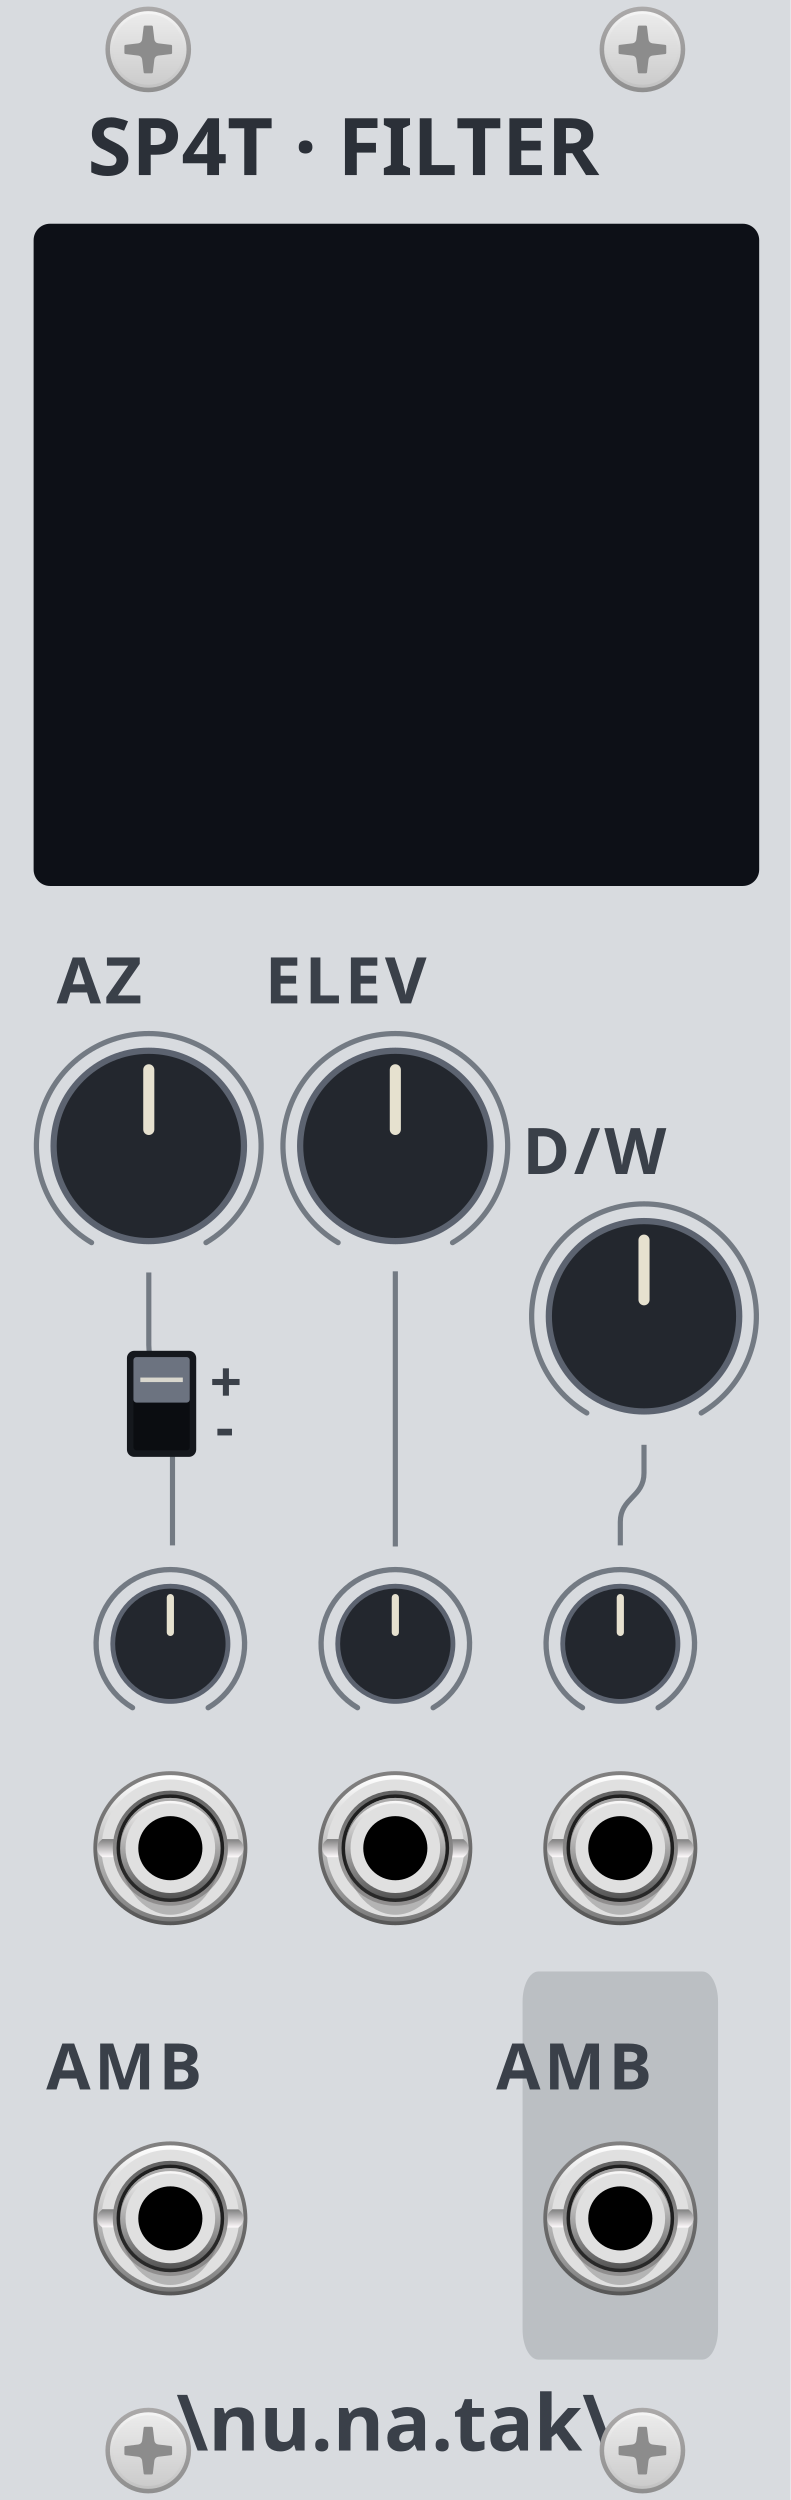
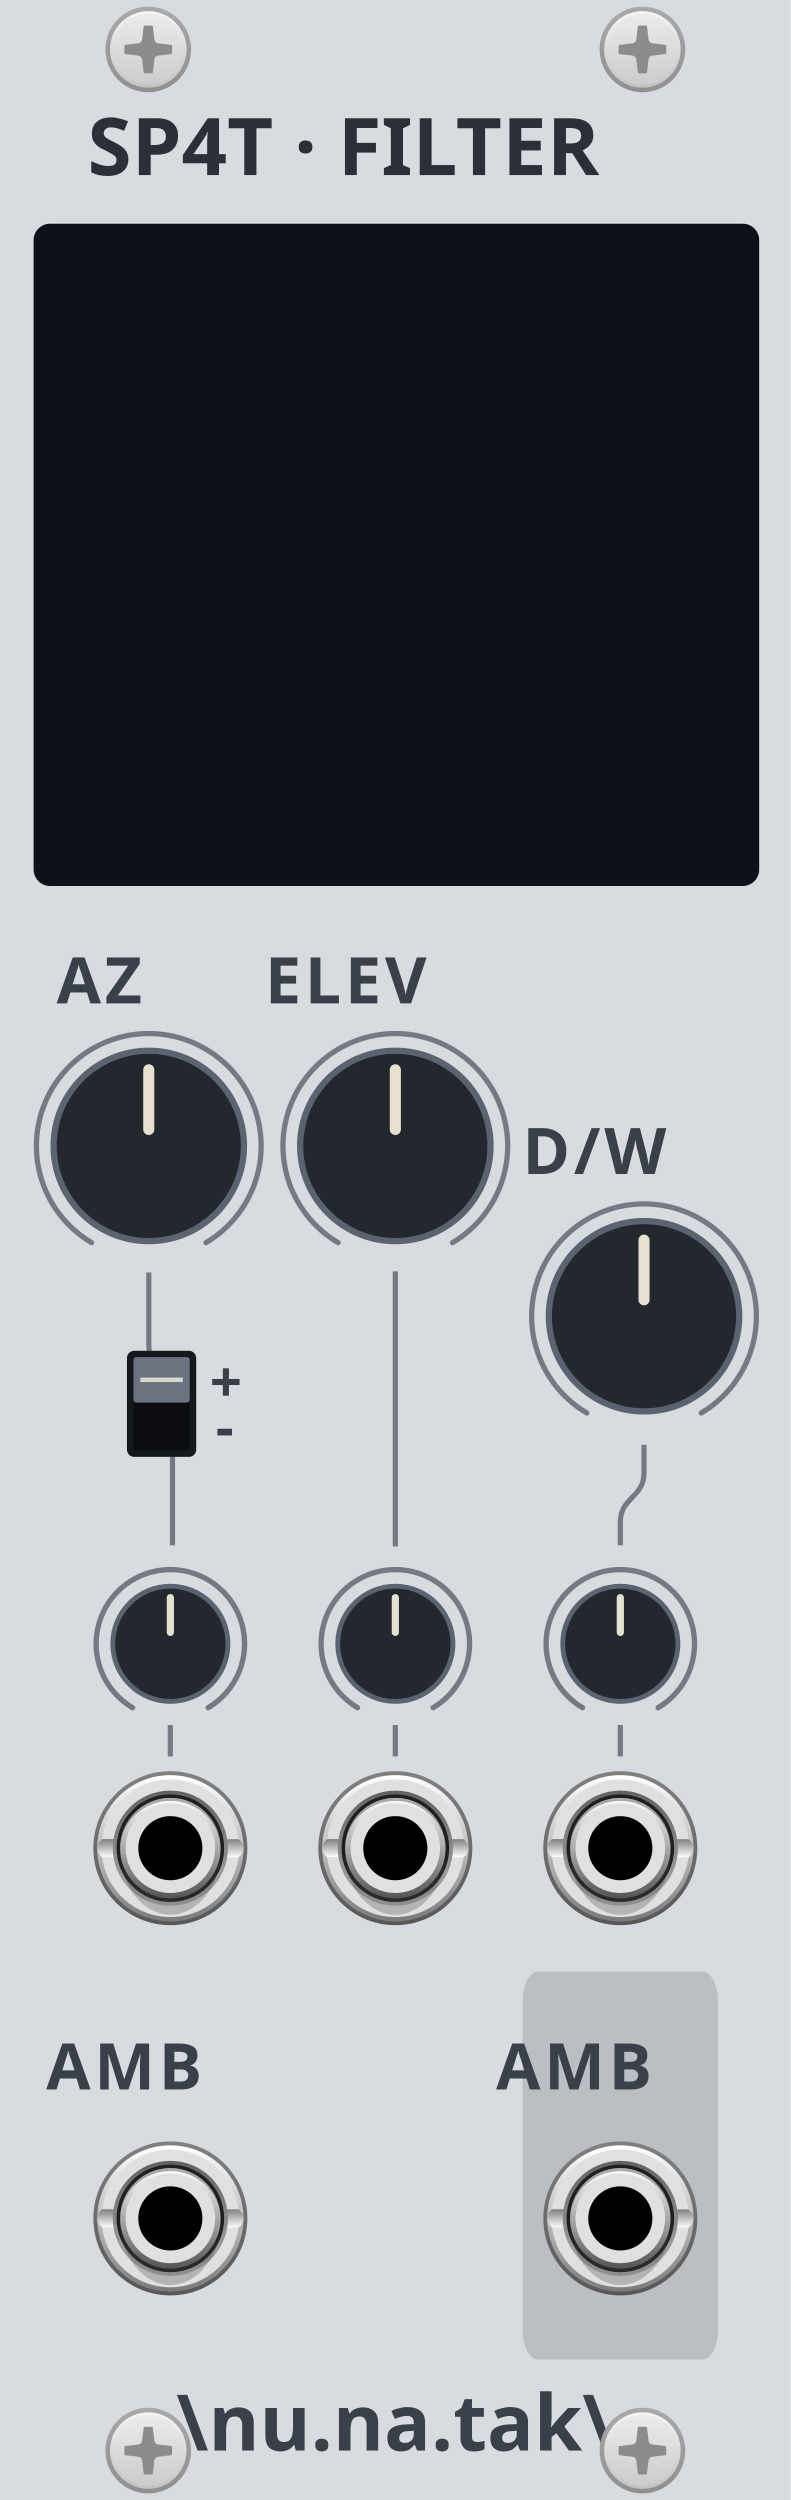
<svg xmlns="http://www.w3.org/2000/svg" xmlns:xlink="http://www.w3.org/1999/xlink" version="1.1" width="40.64mm" height="128.5mm" viewBox="0 0 40.64 128.5" id="svg8" xml:space="preserve">
  <defs id="component-defs">
    <linearGradient id="screw-g1" gradientUnits="userSpaceOnUse" x1="219.999" y1="6477.4" x2="232.999" y2="6477.4" gradientTransform="matrix(6.123234e-17 1 1 -6.123234e-17 -6469.9 -219)">
      <stop offset="0" stop-color="#ABA9A9" id="stop1" />
      <stop offset="1" stop-color="#8F8F8F" id="stop2" />
    </linearGradient>
    <linearGradient id="screw-g2" gradientUnits="userSpaceOnUse" x1="220.687" y1="6477.4" x2="232.311" y2="6477.4" gradientTransform="matrix(6.123234e-17 1 1 -6.123234e-17 -6469.9 -219)">
      <stop offset="0.006" stop-color="#F5F5F5" id="stop3" />
      <stop offset="1" stop-color="#C2C2C2" id="stop4" />
    </linearGradient>
    <linearGradient id="screw-g3" gradientUnits="userSpaceOnUse" x1="221.134" y1="6477.4" x2="231.864" y2="6477.4" gradientTransform="matrix(6.123234e-17 1 1 -6.123234e-17 -6469.9 -219)">
      <stop offset="0.006" stop-color="#EBEBEB" id="stop5" />
      <stop offset="1" stop-color="#CCCCCC" id="stop6" />
    </linearGradient>
    <symbol id="ScrewSilver" viewBox="0 0 15 14.999">
      <circle fill="url(#screw-g1)" cx="7.5" cy="7.499" r="6.5" id="circle6" />
      <circle fill="url(#screw-g2)" cx="7.5" cy="7.499" r="5.812" id="circle7" />
      <circle fill="url(#screw-g3)" cx="7.5" cy="7.499" r="5.365" id="circle8" />
      <path fill="#8C8C8C" d="M10.969,6.81L9.005,6.575C8.704,6.539,8.466,6.301,8.43,5.999L8.196,4.037c-0.01-0.086-0.083-0.15-0.169-0.15H6.973c-0.086,0-0.159,0.064-0.169,0.15l-0.235,1.963C6.533,6.302,6.295,6.54,5.994,6.576L4.031,6.81c-0.086,0.01-0.15,0.083-0.15,0.169v1.054c0,0.086,0.064,0.159,0.15,0.169l1.963,0.235C6.296,8.473,6.533,8.71,6.569,9.012l0.235,1.963c0.01,0.086,0.083,0.15,0.169,0.15h1.054c0.086,0,0.159-0.064,0.169-0.15l0.235-1.963c0.036-0.301,0.274-0.539,0.575-0.575l1.962-0.235c0.086-0.01,0.15-0.083,0.15-0.169V6.979C11.119,6.893,11.054,6.82,10.969,6.81z" id="path8" />
    </symbol>
    <linearGradient id="jack-g16" gradientUnits="userSpaceOnUse" x1="-602.159" y1="1785.691" x2="-578.784" y2="1785.691" gradientTransform="matrix(0,1,1,0,-1773.841,602.399)">
      <stop offset="0" stop-color="#828181" id="stop8" />
      <stop offset="1" stop-color="#575757" id="stop9" />
    </linearGradient>
    <linearGradient id="jack-g17" gradientUnits="userSpaceOnUse" x1="1062.069" y1="-4091.69" x2="1084.274" y2="-4091.69" gradientTransform="rotate(90,-1509.304,-2570.536)">
      <stop offset="0.006" stop-color="#FFFFFF" id="stop10" />
      <stop offset="1" stop-color="#7A7A7A" id="stop11" />
    </linearGradient>
    <linearGradient id="jack-g18" gradientUnits="userSpaceOnUse" x1="58.862" y1="-54.641" x2="58.862" y2="-51.868" gradientTransform="matrix(1,0,0,-1,-47.00625,-41.32658)">
      <stop offset="0" stop-color="#FFFBFD" id="stop12" />
      <stop offset="1" stop-color="#808080" id="stop13" />
    </linearGradient>
    <linearGradient id="jack-g19" gradientUnits="userSpaceOnUse" x1="-1240.793" y1="-381.897" x2="-1223.316" y2="-381.897" gradientTransform="matrix(0,-1,-1,0,-370.0472,-1220.126)">
      <stop offset="0" stop-color="#B0AEAE" id="stop14" />
      <stop offset="1" stop-color="#616161" id="stop15" />
    </linearGradient>
    <linearGradient id="jack-g20" gradientUnits="userSpaceOnUse" x1="-1884.864" y1="21.483" x2="-1884.864" y2="6.22" gradientTransform="rotate(180,-936.5067,12.88983)">
      <stop offset="0" stop-color="#FFFEFE" id="stop16" />
      <stop offset="1" stop-color="#545454" id="stop17" />
    </linearGradient>
    <linearGradient xlink:href="#jack-g16" id="linearGradient34" gradientUnits="userSpaceOnUse" gradientTransform="matrix(0,1,1,0,-1773.841,602.399)" x1="-602.159" y1="1785.691" x2="-578.784" y2="1785.691" />
    <linearGradient xlink:href="#jack-g17" id="linearGradient35" gradientUnits="userSpaceOnUse" gradientTransform="rotate(90,-1509.304,-2570.536)" x1="1062.069" y1="-4091.69" x2="1084.274" y2="-4091.69" />
    <linearGradient xlink:href="#jack-g18" id="linearGradient36" gradientUnits="userSpaceOnUse" gradientTransform="matrix(1,0,0,-1,-47.00625,-41.32658)" x1="58.862" y1="-54.641" x2="58.862" y2="-51.868" />
    <linearGradient xlink:href="#jack-g19" id="linearGradient37" gradientUnits="userSpaceOnUse" gradientTransform="matrix(0,-1,-1,0,-370.0472,-1220.126)" x1="-1240.793" y1="-381.897" x2="-1223.316" y2="-381.897" />
    <linearGradient xlink:href="#jack-g20" id="linearGradient38" gradientUnits="userSpaceOnUse" gradientTransform="rotate(180,-936.5067,12.88983)" x1="-1884.864" y1="21.483" x2="-1884.864" y2="6.22" />
    <linearGradient xlink:href="#jack-g16" id="linearGradient58" gradientUnits="userSpaceOnUse" gradientTransform="matrix(0,1,1,0,-1773.841,602.399)" x1="-602.159" y1="1785.691" x2="-578.784" y2="1785.691" />
    <linearGradient xlink:href="#jack-g17" id="linearGradient59" gradientUnits="userSpaceOnUse" gradientTransform="rotate(90,-1509.304,-2570.536)" x1="1062.069" y1="-4091.69" x2="1084.274" y2="-4091.69" />
    <linearGradient xlink:href="#jack-g18" id="linearGradient60" gradientUnits="userSpaceOnUse" gradientTransform="matrix(1,0,0,-1,-47.00625,-41.32658)" x1="58.862" y1="-54.641" x2="58.862" y2="-51.868" />
    <linearGradient xlink:href="#jack-g19" id="linearGradient61" gradientUnits="userSpaceOnUse" gradientTransform="matrix(0,-1,-1,0,-370.0472,-1220.126)" x1="-1240.793" y1="-381.897" x2="-1223.316" y2="-381.897" />
    <linearGradient xlink:href="#jack-g20" id="linearGradient62" gradientUnits="userSpaceOnUse" gradientTransform="rotate(180,-936.5067,12.88983)" x1="-1884.864" y1="21.483" x2="-1884.864" y2="6.22" />
    <linearGradient xlink:href="#jack-g16" id="linearGradient74" gradientUnits="userSpaceOnUse" gradientTransform="matrix(0,1,1,0,-1773.841,602.399)" x1="-602.159" y1="1785.691" x2="-578.784" y2="1785.691" />
    <linearGradient xlink:href="#jack-g17" id="linearGradient75" gradientUnits="userSpaceOnUse" gradientTransform="rotate(90,-1509.304,-2570.536)" x1="1062.069" y1="-4091.69" x2="1084.274" y2="-4091.69" />
    <linearGradient xlink:href="#jack-g18" id="linearGradient76" gradientUnits="userSpaceOnUse" gradientTransform="matrix(1,0,0,-1,-47.00625,-41.32658)" x1="58.862" y1="-54.641" x2="58.862" y2="-51.868" />
    <linearGradient xlink:href="#jack-g19" id="linearGradient77" gradientUnits="userSpaceOnUse" gradientTransform="matrix(0,-1,-1,0,-370.0472,-1220.126)" x1="-1240.793" y1="-381.897" x2="-1223.316" y2="-381.897" />
    <linearGradient xlink:href="#jack-g20" id="linearGradient78" gradientUnits="userSpaceOnUse" gradientTransform="rotate(180,-936.5067,12.88983)" x1="-1884.864" y1="21.483" x2="-1884.864" y2="6.22" />
    <linearGradient xlink:href="#jack-g16" id="linearGradient86" gradientUnits="userSpaceOnUse" gradientTransform="matrix(0,1,1,0,-1773.841,602.399)" x1="-602.159" y1="1785.691" x2="-578.784" y2="1785.691" />
    <linearGradient xlink:href="#jack-g17" id="linearGradient87" gradientUnits="userSpaceOnUse" gradientTransform="rotate(90,-1509.304,-2570.536)" x1="1062.069" y1="-4091.69" x2="1084.274" y2="-4091.69" />
    <linearGradient xlink:href="#jack-g18" id="linearGradient88" gradientUnits="userSpaceOnUse" gradientTransform="matrix(1,0,0,-1,-47.00625,-41.32658)" x1="58.862" y1="-54.641" x2="58.862" y2="-51.868" />
    <linearGradient xlink:href="#jack-g19" id="linearGradient89" gradientUnits="userSpaceOnUse" gradientTransform="matrix(0,-1,-1,0,-370.0472,-1220.126)" x1="-1240.793" y1="-381.897" x2="-1223.316" y2="-381.897" />
    <linearGradient xlink:href="#jack-g20" id="linearGradient90" gradientUnits="userSpaceOnUse" gradientTransform="rotate(180,-936.5067,12.88983)" x1="-1884.864" y1="21.483" x2="-1884.864" y2="6.22" />
    <linearGradient xlink:href="#jack-g16" id="linearGradient98" gradientUnits="userSpaceOnUse" gradientTransform="matrix(0,1,1,0,-1773.841,602.399)" x1="-602.159" y1="1785.691" x2="-578.784" y2="1785.691" />
    <linearGradient xlink:href="#jack-g17" id="linearGradient99" gradientUnits="userSpaceOnUse" gradientTransform="rotate(90,-1509.304,-2570.536)" x1="1062.069" y1="-4091.69" x2="1084.274" y2="-4091.69" />
    <linearGradient xlink:href="#jack-g18" id="linearGradient100" gradientUnits="userSpaceOnUse" gradientTransform="matrix(1,0,0,-1,-47.00625,-41.32658)" x1="58.862" y1="-54.641" x2="58.862" y2="-51.868" />
    <linearGradient xlink:href="#jack-g19" id="linearGradient101" gradientUnits="userSpaceOnUse" gradientTransform="matrix(0,-1,-1,0,-370.0472,-1220.126)" x1="-1240.793" y1="-381.897" x2="-1223.316" y2="-381.897" />
    <linearGradient xlink:href="#jack-g20" id="linearGradient102" gradientUnits="userSpaceOnUse" gradientTransform="rotate(180,-936.5067,12.88983)" x1="-1884.864" y1="21.483" x2="-1884.864" y2="6.22" />
  </defs>
  <g id="panel" style="display:inline">
    <rect id="background" x="0" y="0" width="40.64" height="128.5" fill="#d8dbdf" />
    <text id="title" x="20.32" y="9" font-family="'Rounded Mplus 1c', 'Arial Rounded MT Bold', sans-serif" font-size="4.1" font-weight="700" text-anchor="middle" fill="#2B3038" style="font-style:normal;font-variant:normal;font-weight:bold;font-stretch:normal;font-size:4.1px;font-family:'Rounded Mplus 1c', 'Arial Rounded MT Bold', sans-serif;-inkscape-font-specification:'Rounded Mplus 1c, Arial Rounded MT Bold, sans-serif, Bold';font-variant-ligatures:normal;font-variant-caps:normal;font-variant-numeric:normal;font-variant-east-asian:normal;text-anchor:middle;fill:#2b3038">
      <tspan id="tspan1" x="20.32" y="9">SP4T · FILTER</tspan>
    </text>
    <text id="brand" x="20.32" y="125.958" font-family="'Rounded Mplus 1c', 'Arial Rounded MT Bold', sans-serif" font-size="4px" font-weight="700" text-anchor="middle" fill="#3a4049">\nu.na.tak\</text>
    <rect id="screen" x="1.728" y="11.5" width="37.294" height="34.039" rx="0.844" fill="#0d1017" style="stroke-width:1.026" />
    <rect style="fill:#bbbfc3;fill-opacity:1;stroke:none;stroke-width:0.218;stroke-dasharray:none;stroke-opacity:1" id="rect138" width="10.048" height="19.948" x="26.86" y="101.335" rx="0.809" ry="1.552" />
    <text x="8.823" y="107.4" id="text43" style="font-style:normal;font-variant:normal;font-weight:600;font-stretch:normal;font-size:3.3px;font-family:'Barlow Condensed', 'Arial Narrow', sans-serif;-inkscape-font-specification:'Barlow Condensed, Arial Narrow, sans-serif, Semi-Bold';font-variant-ligatures:normal;font-variant-caps:normal;font-variant-numeric:normal;font-variant-east-asian:normal;letter-spacing:0.2;text-anchor:middle;fill:#3a4049">
      <tspan id="tspan2" x="8.923" y="107.4">AMB</tspan>
    </text>
    <text x="31.951" y="107.4" id="text46" style="font-style:normal;font-variant:normal;font-weight:600;font-stretch:normal;font-size:3.3px;font-family:'Barlow Condensed', 'Arial Narrow', sans-serif;-inkscape-font-specification:'Barlow Condensed, Arial Narrow, sans-serif, Semi-Bold';font-variant-ligatures:normal;font-variant-caps:normal;font-variant-numeric:normal;font-variant-east-asian:normal;letter-spacing:0.2;text-anchor:middle;fill:#3a4049;fill-opacity:1">
      <tspan id="tspan85" x="32.051" y="107.4">AMB</tspan>
    </text>
    <g id="g51" transform="matrix(0.9107457,0,0,0.9107457,-12.05066,17.85556)">
      <path d="m 20.712,76.773 a 4.19,4.19 0 1 1 4.268,0" id="path36" style="fill:none;stroke:#737a83;stroke-width:0.3;stroke-linecap:round" />
    </g>
    <g id="g52" transform="matrix(0.9107457,0,0,0.9107457,-0.4868973,17.85556)">
      <path d="m 20.712,76.773 a 4.19,4.19 0 1 1 4.268,0" id="path51-6" style="fill:none;stroke:#737a83;stroke-width:0.3;stroke-linecap:round" />
    </g>
    <g id="g54" transform="matrix(0.9107457,0,0,0.9107457,11.07734,17.85556)">
      <path d="m 20.712,76.773 a 4.19,4.19 0 1 1 4.268,0" id="path53-3" style="fill:none;stroke:#737a83;stroke-width:0.3;stroke-linecap:round" />
    </g>
    <g id="g50" transform="matrix(0.9,0,0,0.9,-28.56231,9.916416)">
      <path d="m 36.965,59.95 a 6.417,6.417 0 1 1 6.535,0" id="path38" style="fill:none;stroke:#737a83;stroke-width:0.3;stroke-linecap:round" />
    </g>
    <g id="g57-5" transform="matrix(0.9,0,0,0.9,-15.8897,9.916416)">
      <path d="m 36.965,59.95 a 6.417,6.417 0 1 1 6.535,0" id="path57-5" style="fill:none;stroke:#737a83;stroke-width:0.3;stroke-linecap:round" />
    </g>
    <g id="g58-4" transform="matrix(0.9,0,0,0.9,-3.106986,18.67148)">
      <path d="m 36.965,59.95 a 6.417,6.417 0 1 1 6.535,0" id="path58" style="fill:none;stroke:#737a83;stroke-width:0.3;stroke-linecap:round" />
    </g>
    <path style="fill:none;stroke:#737a83;stroke-width:0.265px;stroke-linecap:butt;stroke-linejoin:miter;stroke-opacity:1" d="M 20.32,65.346 V 79.489" id="path76" />
    <text x="20.222" y="51.575" id="text73" style="font-style:normal;font-variant:normal;font-weight:600;font-stretch:normal;font-size:3.3px;font-family:'Barlow Condensed', 'Arial Narrow', sans-serif;-inkscape-font-specification:'Barlow Condensed, Arial Narrow, sans-serif, Semi-Bold';font-variant-ligatures:normal;font-variant-caps:normal;font-variant-numeric:normal;font-variant-east-asian:normal;letter-spacing:0.2;text-anchor:middle;fill:#3a4049">
      <tspan id="tspan4" x="20.322" y="51.575">ELEV</tspan>
    </text>
    <text x="7.549" y="51.575" id="text105" style="font-style:normal;font-variant:normal;font-weight:600;font-stretch:normal;font-size:3.3px;font-family:'Barlow Condensed', 'Arial Narrow', sans-serif;-inkscape-font-specification:'Barlow Condensed, Arial Narrow, sans-serif, Semi-Bold';font-variant-ligatures:normal;font-variant-caps:normal;font-variant-numeric:normal;font-variant-east-asian:normal;letter-spacing:0.2;text-anchor:middle;fill:#3a4049">
      <tspan id="tspan3" x="7.649" y="51.575">AZ</tspan>
    </text>
    <text x="33.004" y="60.343" id="text106" style="font-style:normal;font-variant:normal;font-weight:600;font-stretch:normal;font-size:3.3px;font-family:'Barlow Condensed', 'Arial Narrow', sans-serif;-inkscape-font-specification:'Barlow Condensed, Arial Narrow, sans-serif, Semi-Bold';font-variant-ligatures:normal;font-variant-caps:normal;font-variant-numeric:normal;font-variant-east-asian:normal;letter-spacing:0.2;text-anchor:middle;fill:#3a4049">
      <tspan id="tspan5" x="33.104" y="60.343">D/W</tspan>
    </text>
    <path style="fill:none;stroke:#737a83;stroke-width:0.265px;stroke-linecap:butt;stroke-linejoin:miter;stroke-opacity:1" d="m 31.884,79.432 v -1.2 c 0,-1.26 1.218,-1.265 1.218,-2.524 v -1.444" id="path82" />
    <path style="fill:none;stroke:#737a83;stroke-width:0.265px;stroke-linecap:butt;stroke-linejoin:miter;stroke-opacity:1" d="m 8.866,79.432 v -4.949 c 0,-1.26 -1.218,-4.088 -1.218,-5.348 v -3.732" id="path110" />
    <g id="g121" transform="translate(-0.4513749)">
      <text x="11.234" y="72.067" id="text118" style="font-style:normal;font-variant:normal;font-weight:600;font-stretch:normal;font-size:2.9px;font-family:'Barlow Condensed', 'Arial Narrow', sans-serif;-inkscape-font-specification:'Barlow Condensed, Arial Narrow, sans-serif, Semi-Bold';font-variant-ligatures:normal;font-variant-caps:normal;font-variant-numeric:normal;font-variant-east-asian:normal;letter-spacing:0.2;text-anchor:start;fill:#3a4049;fill-opacity:1">
        <tspan id="tspan120" x="11.234" y="72.067">+</tspan>
      </text>
      <text x="11.531" y="74.388" id="text119" style="font-style:normal;font-variant:normal;font-weight:600;font-stretch:normal;font-size:2.9px;font-family:'Barlow Condensed', 'Arial Narrow', sans-serif;-inkscape-font-specification:'Barlow Condensed, Arial Narrow, sans-serif, Semi-Bold';font-variant-ligatures:normal;font-variant-caps:normal;font-variant-numeric:normal;font-variant-east-asian:normal;letter-spacing:0.2;text-anchor:start;fill:#3a4049;fill-opacity:1">
        <tspan id="tspan121" x="11.531" y="74.388">-</tspan>
      </text>
    </g>
+     <path style="display:inline;fill:none;stroke:#737a83;stroke-width:0.265px;stroke-linecap:butt;stroke-linejoin:miter;stroke-opacity:1" d="m 8.756,88.669 v 1.613" id="path146" />
+     <path style="display:inline;fill:none;stroke:#737a83;stroke-width:0.265px;stroke-linecap:butt;stroke-linejoin:miter;stroke-opacity:1" d="m 20.32,88.669 v 1.613" id="path1" />
+     <path style="display:inline;fill:none;stroke:#737a83;stroke-width:0.265px;stroke-linecap:butt;stroke-linejoin:miter;stroke-opacity:1" d="m 31.884,88.669 v 1.613" id="path2" />
  </g>
  <g id="components" style="display:inline">
    <use id="screw-top-left" xlink:href="#ScrewSilver" x="5.08" y="0" width="5.08" height="5.08" />
    <use id="screw-top-right" xlink:href="#ScrewSilver" x="30.48" y="0" width="5.08" height="5.08" />
    <use id="screw-bottom-left" xlink:href="#ScrewSilver" x="5.08" y="123.42" width="5.08" height="5.08" />
    <use id="screw-bottom-right" xlink:href="#ScrewSilver" x="30.48" y="123.42" width="5.08" height="5.08" />
    <g id="azimuth-param" transform="matrix(0.3048012,0,0,0.3048012,2.592723,53.84604)">
      <circle fill="#23272e" stroke="#5c6370" stroke-width="1.053" cx="16.584" cy="16.584" r="16.052" id="circle103" />
      <rect fill="#e6e1cf" x="15.647" y="2.808" width="1.872" height="11.934" rx="0.936" id="rect103" />
    </g>
    <g id="use57" transform="matrix(0.3048012,0,0,0.3048012,15.26533,53.84604)">
      <circle fill="#23272e" stroke="#5c6370" stroke-width="1.053" cx="16.584" cy="16.584" r="16.052" id="circle104" />
      <rect fill="#e6e1cf" x="15.647" y="2.808" width="1.872" height="11.934" rx="0.936" id="rect104" />
    </g>
    <g id="use58" transform="matrix(0.3048012,0,0,0.3048012,28.04804,62.60111)">
      <circle fill="#23272e" stroke="#5c6370" stroke-width="1.053" cx="16.584" cy="16.584" r="16.052" id="circle105" />
      <rect fill="#e6e1cf" x="15.647" y="2.808" width="1.872" height="11.934" rx="0.936" id="rect105" />
    </g>
    <g id="g115" transform="matrix(0.2645833,0,0,0.2645833,6.524615,69.43026)">
      <rect id="body" x="0" y="0" width="13.457" height="20.613" rx="1.418" fill="#15181d" />
      <rect id="slot" x="1.258" y="1.216" width="10.941" height="18.127" rx="0.6" fill="#0b0d11" />
      <rect id="handle" x="1.258" y="1.216" width="10.941" height="8.847" rx="0.6" fill="#6c7380" />
      <rect id="grip" x="2.6" y="5.201" width="8.257" height="0.877" fill="#d9d7ce" />
    </g>
    <g id="elevation-cv-param" transform="matrix(0.3084377,0,0,0.3084377,5.671816,81.40767)">
      <circle fill="#23272e" stroke="#5c6370" stroke-width="0.8" cx="10" cy="10" r="9.6" id="circle63" />
      <rect fill="#e6e1cf" x="9.4" y="1.7" width="1.2" height="7" rx="0.6" id="rect63" />
    </g>
    <g id="use51" transform="matrix(0.3084377,0,0,0.3084377,17.23558,81.40767)">
      <circle fill="#23272e" stroke="#5c6370" stroke-width="0.8" cx="10" cy="10" r="9.6" id="circle64" />
      <rect fill="#e6e1cf" x="9.4" y="1.7" width="1.2" height="7" rx="0.6" id="rect64" />
    </g>
    <g id="use53" transform="matrix(0.3084377,0,0,0.3084377,28.79982,81.40767)">
      <circle fill="#23272e" stroke="#5c6370" stroke-width="0.8" cx="10" cy="10" r="9.6" id="circle65" />
      <rect fill="#e6e1cf" x="9.4" y="1.7" width="1.2" height="7" rx="0.6" id="rect65" />
    </g>
    <g id="left-input" transform="matrix(0.3386666,0,0,0.3386666,4.743038,109.9866)">
      <path fill="url(#jack-g16)" d="m 11.85,23.615 c -6.445,0 -11.688,-5.243 -11.688,-11.687 0,-6.445 5.243,-11.688 11.688,-11.688 6.445,0 11.687,5.243 11.687,11.688 0,6.444 -5.243,11.687 -11.687,11.687 z" id="path21" style="fill:url(#linearGradient34)" />
      <circle fill="url(#jack-g17)" cx="11.85" cy="11.94" r="11.102" id="circle25" style="fill:url(#linearGradient35)" />
      <circle fill="#e0e0e0" cx="11.85" cy="11.94" r="10.443" id="circle27" />
      <path fill="url(#jack-g18)" d="M 1.521,10.542 1.092,10.958 C 0.652,11.537 0.655,12.339 1.099,12.915 l 0.398,0.369 20.7,0.03 0.402,-0.384 c 0.46,-0.573 0.463,-1.387 0.008,-1.964 L 22.198,10.565 Z" id="path27" style="fill:url(#linearGradient36)" />
      <circle fill="url(#jack-g19)" cx="11.85" cy="11.928" r="8.738" id="circle28" style="fill:url(#linearGradient37)" />
      <circle fill="#1f1f1f" cx="11.85" cy="11.928" r="8.167" id="circle29" />
      <path opacity="0.28" fill="#404040" d="m 11.85,4.297 c 4.213,0 7.629,3.782 7.629,8.448 0,4.666 -3.415,9.288 -7.629,9.288 -4.213,0 -7.629,-4.622 -7.629,-9.288 0,-4.666 3.415,-8.448 7.629,-8.448 z" id="path29" />
      <circle fill="url(#jack-g20)" cx="11.85" cy="11.928" r="7.631" id="circle30" style="fill:url(#linearGradient38)" />
      <circle fill="#e0e0e0" cx="11.85" cy="11.928" r="6.8" id="circle31" />
      <g opacity="0.43" id="g33">
        <path fill="#404040" d="m 11.85,4.746 c 4.175,0 7.561,3.257 7.623,7.296 5.5e-4,-0.038 0.006,-0.075 0.006,-0.114 0,-4.215 -3.415,-7.631 -7.629,-7.631 -4.213,0 -7.629,3.417 -7.629,7.631 0,0.038 0.005,0.076 0.006,0.114 0.062,-4.039 3.448,-7.296 7.623,-7.296 z" id="path31" />
        <path opacity="0.28" fill="#404040" d="m 4.227,12.042 c -5.5e-4,0.037 -0.006,0.073 -0.006,0.111 0,4.091 3.415,7.407 7.629,7.407 -4.175,-10e-6 -7.561,-3.356 -7.623,-7.517 z" id="path32" />
        <path opacity="0.28" fill="#404040" d="m 11.85,19.559 c 4.213,0 7.629,-3.316 7.629,-7.407 0,-0.037 -0.005,-0.073 -0.006,-0.111 -0.062,4.162 -3.448,7.517 -7.623,7.517 z" id="path33" />
      </g>
      <circle fill="#000000" cx="11.85" cy="11.928" r="4.867" id="circle33" />
    </g>
    <g id="g58" transform="matrix(0.3386666,0,0,0.3386666,27.87104,109.9866)">
      <path fill="url(#jack-g16)" d="m 11.85,23.615 c -6.445,0 -11.688,-5.243 -11.688,-11.687 0,-6.445 5.243,-11.688 11.688,-11.688 6.445,0 11.687,5.243 11.687,11.688 0,6.444 -5.243,11.687 -11.687,11.687 z" id="path50" style="fill:url(#linearGradient58)" />
      <circle fill="url(#jack-g17)" cx="11.85" cy="11.94" r="11.102" id="circle50" style="fill:url(#linearGradient59)" />
      <circle fill="#e0e0e0" cx="11.85" cy="11.94" r="10.443" id="circle51" />
      <path fill="url(#jack-g18)" d="M 1.521,10.542 1.092,10.958 C 0.652,11.537 0.655,12.339 1.099,12.915 l 0.398,0.369 20.7,0.03 0.402,-0.384 c 0.46,-0.573 0.463,-1.387 0.008,-1.964 L 22.198,10.565 Z" id="path51" style="fill:url(#linearGradient60)" />
      <circle fill="url(#jack-g19)" cx="11.85" cy="11.928" r="8.738" id="circle52" style="fill:url(#linearGradient61)" />
      <circle fill="#1f1f1f" cx="11.85" cy="11.928" r="8.167" id="circle53" />
      <path opacity="0.28" fill="#404040" d="m 11.85,4.297 c 4.213,0 7.629,3.782 7.629,8.448 0,4.666 -3.415,9.288 -7.629,9.288 -4.213,0 -7.629,-4.622 -7.629,-9.288 0,-4.666 3.415,-8.448 7.629,-8.448 z" id="path53" />
      <circle fill="url(#jack-g20)" cx="11.85" cy="11.928" r="7.631" id="circle54" style="fill:url(#linearGradient62)" />
      <circle fill="#e0e0e0" cx="11.85" cy="11.928" r="6.8" id="circle55" />
      <g opacity="0.43" id="g57">
        <path fill="#404040" d="m 11.85,4.746 c 4.175,0 7.561,3.257 7.623,7.296 5.5e-4,-0.038 0.006,-0.075 0.006,-0.114 0,-4.215 -3.415,-7.631 -7.629,-7.631 -4.213,0 -7.629,3.417 -7.629,7.631 0,0.038 0.005,0.076 0.006,0.114 0.062,-4.039 3.448,-7.296 7.623,-7.296 z" id="path55" />
        <path opacity="0.28" fill="#404040" d="m 4.227,12.042 c -5.5e-4,0.037 -0.006,0.073 -0.006,0.111 0,4.091 3.415,7.407 7.629,7.407 -4.175,-10e-6 -7.561,-3.356 -7.623,-7.517 z" id="path56" />
        <path opacity="0.28" fill="#404040" d="m 11.85,19.559 c 4.213,0 7.629,-3.316 7.629,-7.407 0,-0.037 -0.005,-0.073 -0.006,-0.111 -0.062,4.162 -3.448,7.517 -7.623,7.517 z" id="path57" />
      </g>
      <circle fill="#000000" cx="11.85" cy="11.928" r="4.867" id="circle57" />
    </g>
    <g id="elevation-cv-input" transform="matrix(0.3386666,0,0,0.3386666,16.3068,90.95745)">
      <path fill="url(#jack-g16)" d="m 11.85,23.615 c -6.445,0 -11.688,-5.243 -11.688,-11.687 0,-6.445 5.243,-11.688 11.688,-11.688 6.445,0 11.687,5.243 11.687,11.688 0,6.444 -5.243,11.687 -11.687,11.687 z" id="path65" style="fill:url(#linearGradient74)" />
      <circle fill="url(#jack-g17)" cx="11.85" cy="11.94" r="11.102" id="circle66" style="fill:url(#linearGradient75)" />
      <circle fill="#e0e0e0" cx="11.85" cy="11.94" r="10.443" id="circle67" />
      <path fill="url(#jack-g18)" d="M 1.521,10.542 1.092,10.958 C 0.652,11.537 0.655,12.339 1.099,12.915 l 0.398,0.369 20.7,0.03 0.402,-0.384 c 0.46,-0.573 0.463,-1.387 0.008,-1.964 L 22.198,10.565 Z" id="path67" style="fill:url(#linearGradient76)" />
      <circle fill="url(#jack-g19)" cx="11.85" cy="11.928" r="8.738" id="circle68" style="fill:url(#linearGradient77)" />
      <circle fill="#1f1f1f" cx="11.85" cy="11.928" r="8.167" id="circle69" />
      <path opacity="0.28" fill="#404040" d="m 11.85,4.297 c 4.213,0 7.629,3.782 7.629,8.448 0,4.666 -3.415,9.288 -7.629,9.288 -4.213,0 -7.629,-4.622 -7.629,-9.288 0,-4.666 3.415,-8.448 7.629,-8.448 z" id="path69" />
      <circle fill="url(#jack-g20)" cx="11.85" cy="11.928" r="7.631" id="circle70" style="fill:url(#linearGradient78)" />
      <circle fill="#e0e0e0" cx="11.85" cy="11.928" r="6.8" id="circle71" />
      <g opacity="0.43" id="g73">
        <path fill="#404040" d="m 11.85,4.746 c 4.175,0 7.561,3.257 7.623,7.296 5.5e-4,-0.038 0.006,-0.075 0.006,-0.114 0,-4.215 -3.415,-7.631 -7.629,-7.631 -4.213,0 -7.629,3.417 -7.629,7.631 0,0.038 0.005,0.076 0.006,0.114 0.062,-4.039 3.448,-7.296 7.623,-7.296 z" id="path71" />
        <path opacity="0.28" fill="#404040" d="m 4.227,12.042 c -5.5e-4,0.037 -0.006,0.073 -0.006,0.111 0,4.091 3.415,7.407 7.629,7.407 -4.175,-10e-6 -7.561,-3.356 -7.623,-7.517 z" id="path72" />
        <path opacity="0.28" fill="#404040" d="m 11.85,19.559 c 4.213,0 7.629,-3.316 7.629,-7.407 0,-0.037 -0.005,-0.073 -0.006,-0.111 -0.062,4.162 -3.448,7.517 -7.623,7.517 z" id="path73" />
      </g>
      <circle fill="#000000" cx="11.85" cy="11.928" r="4.867" id="circle73" />
    </g>
    <g id="spread-cv-input" transform="matrix(0.3386666,0,0,0.3386666,4.743038,90.95745)">
      <path fill="url(#jack-g16)" d="m 11.85,23.615 c -6.445,0 -11.688,-5.243 -11.688,-11.687 0,-6.445 5.243,-11.688 11.688,-11.688 6.445,0 11.687,5.243 11.687,11.688 0,6.444 -5.243,11.687 -11.687,11.687 z" id="path78" style="fill:url(#linearGradient86)" />
      <circle fill="url(#jack-g17)" cx="11.85" cy="11.94" r="11.102" id="circle78" style="fill:url(#linearGradient87)" />
      <circle fill="#e0e0e0" cx="11.85" cy="11.94" r="10.443" id="circle79" />
      <path fill="url(#jack-g18)" d="M 1.521,10.542 1.092,10.958 C 0.652,11.537 0.655,12.339 1.099,12.915 l 0.398,0.369 20.7,0.03 0.402,-0.384 c 0.46,-0.573 0.463,-1.387 0.008,-1.964 L 22.198,10.565 Z" id="path79" style="fill:url(#linearGradient88)" />
      <circle fill="url(#jack-g19)" cx="11.85" cy="11.928" r="8.738" id="circle80" style="fill:url(#linearGradient89)" />
      <circle fill="#1f1f1f" cx="11.85" cy="11.928" r="8.167" id="circle81" />
      <path opacity="0.28" fill="#404040" d="m 11.85,4.297 c 4.213,0 7.629,3.782 7.629,8.448 0,4.666 -3.415,9.288 -7.629,9.288 -4.213,0 -7.629,-4.622 -7.629,-9.288 0,-4.666 3.415,-8.448 7.629,-8.448 z" id="path81" />
      <circle fill="url(#jack-g20)" cx="11.85" cy="11.928" r="7.631" id="circle82" style="fill:url(#linearGradient90)" />
      <circle fill="#e0e0e0" cx="11.85" cy="11.928" r="6.8" id="circle83" />
      <g opacity="0.43" id="g85">
        <path fill="#404040" d="m 11.85,4.746 c 4.175,0 7.561,3.257 7.623,7.296 5.5e-4,-0.038 0.006,-0.075 0.006,-0.114 0,-4.215 -3.415,-7.631 -7.629,-7.631 -4.213,0 -7.629,3.417 -7.629,7.631 0,0.038 0.005,0.076 0.006,0.114 0.062,-4.039 3.448,-7.296 7.623,-7.296 z" id="path83" />
        <path opacity="0.28" fill="#404040" d="m 4.227,12.042 c -5.5e-4,0.037 -0.006,0.073 -0.006,0.111 0,4.091 3.415,7.407 7.629,7.407 -4.175,-10e-6 -7.561,-3.356 -7.623,-7.517 z" id="path84" />
        <path opacity="0.28" fill="#404040" d="m 11.85,19.559 c 4.213,0 7.629,-3.316 7.629,-7.407 0,-0.037 -0.005,-0.073 -0.006,-0.111 -0.062,4.162 -3.448,7.517 -7.623,7.517 z" id="path85" />
      </g>
      <circle fill="#000000" cx="11.85" cy="11.928" r="4.867" id="circle85" />
    </g>
    <g id="use71" transform="matrix(0.3386666,0,0,0.3386666,27.87104,90.95745)">
      <path fill="url(#jack-g16)" d="m 11.85,23.615 c -6.445,0 -11.688,-5.243 -11.688,-11.687 0,-6.445 5.243,-11.688 11.688,-11.688 6.445,0 11.687,5.243 11.687,11.688 0,6.444 -5.243,11.687 -11.687,11.687 z" id="path90" style="fill:url(#linearGradient98)" />
      <circle fill="url(#jack-g17)" cx="11.85" cy="11.94" r="11.102" id="circle90" style="fill:url(#linearGradient99)" />
      <circle fill="#e0e0e0" cx="11.85" cy="11.94" r="10.443" id="circle91" />
      <path fill="url(#jack-g18)" d="M 1.521,10.542 1.092,10.958 C 0.652,11.537 0.655,12.339 1.099,12.915 l 0.398,0.369 20.7,0.03 0.402,-0.384 c 0.46,-0.573 0.463,-1.387 0.008,-1.964 L 22.198,10.565 Z" id="path91" style="fill:url(#linearGradient100)" />
      <circle fill="url(#jack-g19)" cx="11.85" cy="11.928" r="8.738" id="circle92" style="fill:url(#linearGradient101)" />
      <circle fill="#1f1f1f" cx="11.85" cy="11.928" r="8.167" id="circle93" />
      <path opacity="0.28" fill="#404040" d="m 11.85,4.297 c 4.213,0 7.629,3.782 7.629,8.448 0,4.666 -3.415,9.288 -7.629,9.288 -4.213,0 -7.629,-4.622 -7.629,-9.288 0,-4.666 3.415,-8.448 7.629,-8.448 z" id="path93" />
      <circle fill="url(#jack-g20)" cx="11.85" cy="11.928" r="7.631" id="circle94" style="fill:url(#linearGradient102)" />
      <circle fill="#e0e0e0" cx="11.85" cy="11.928" r="6.8" id="circle95" />
      <g opacity="0.43" id="g97">
        <path fill="#404040" d="m 11.85,4.746 c 4.175,0 7.561,3.257 7.623,7.296 5.5e-4,-0.038 0.006,-0.075 0.006,-0.114 0,-4.215 -3.415,-7.631 -7.629,-7.631 -4.213,0 -7.629,3.417 -7.629,7.631 0,0.038 0.005,0.076 0.006,0.114 0.062,-4.039 3.448,-7.296 7.623,-7.296 z" id="path95" />
        <path opacity="0.28" fill="#404040" d="m 4.227,12.042 c -5.5e-4,0.037 -0.006,0.073 -0.006,0.111 0,4.091 3.415,7.407 7.629,7.407 -4.175,-10e-6 -7.561,-3.356 -7.623,-7.517 z" id="path96" />
        <path opacity="0.28" fill="#404040" d="m 11.85,19.559 c 4.213,0 7.629,-3.316 7.629,-7.407 0,-0.037 -0.005,-0.073 -0.006,-0.111 -0.062,4.162 -3.448,7.517 -7.623,7.517 z" id="path97" />
      </g>
      <circle fill="#000000" cx="11.85" cy="11.928" r="4.867" id="circle97" />
    </g>
  </g>
</svg>
